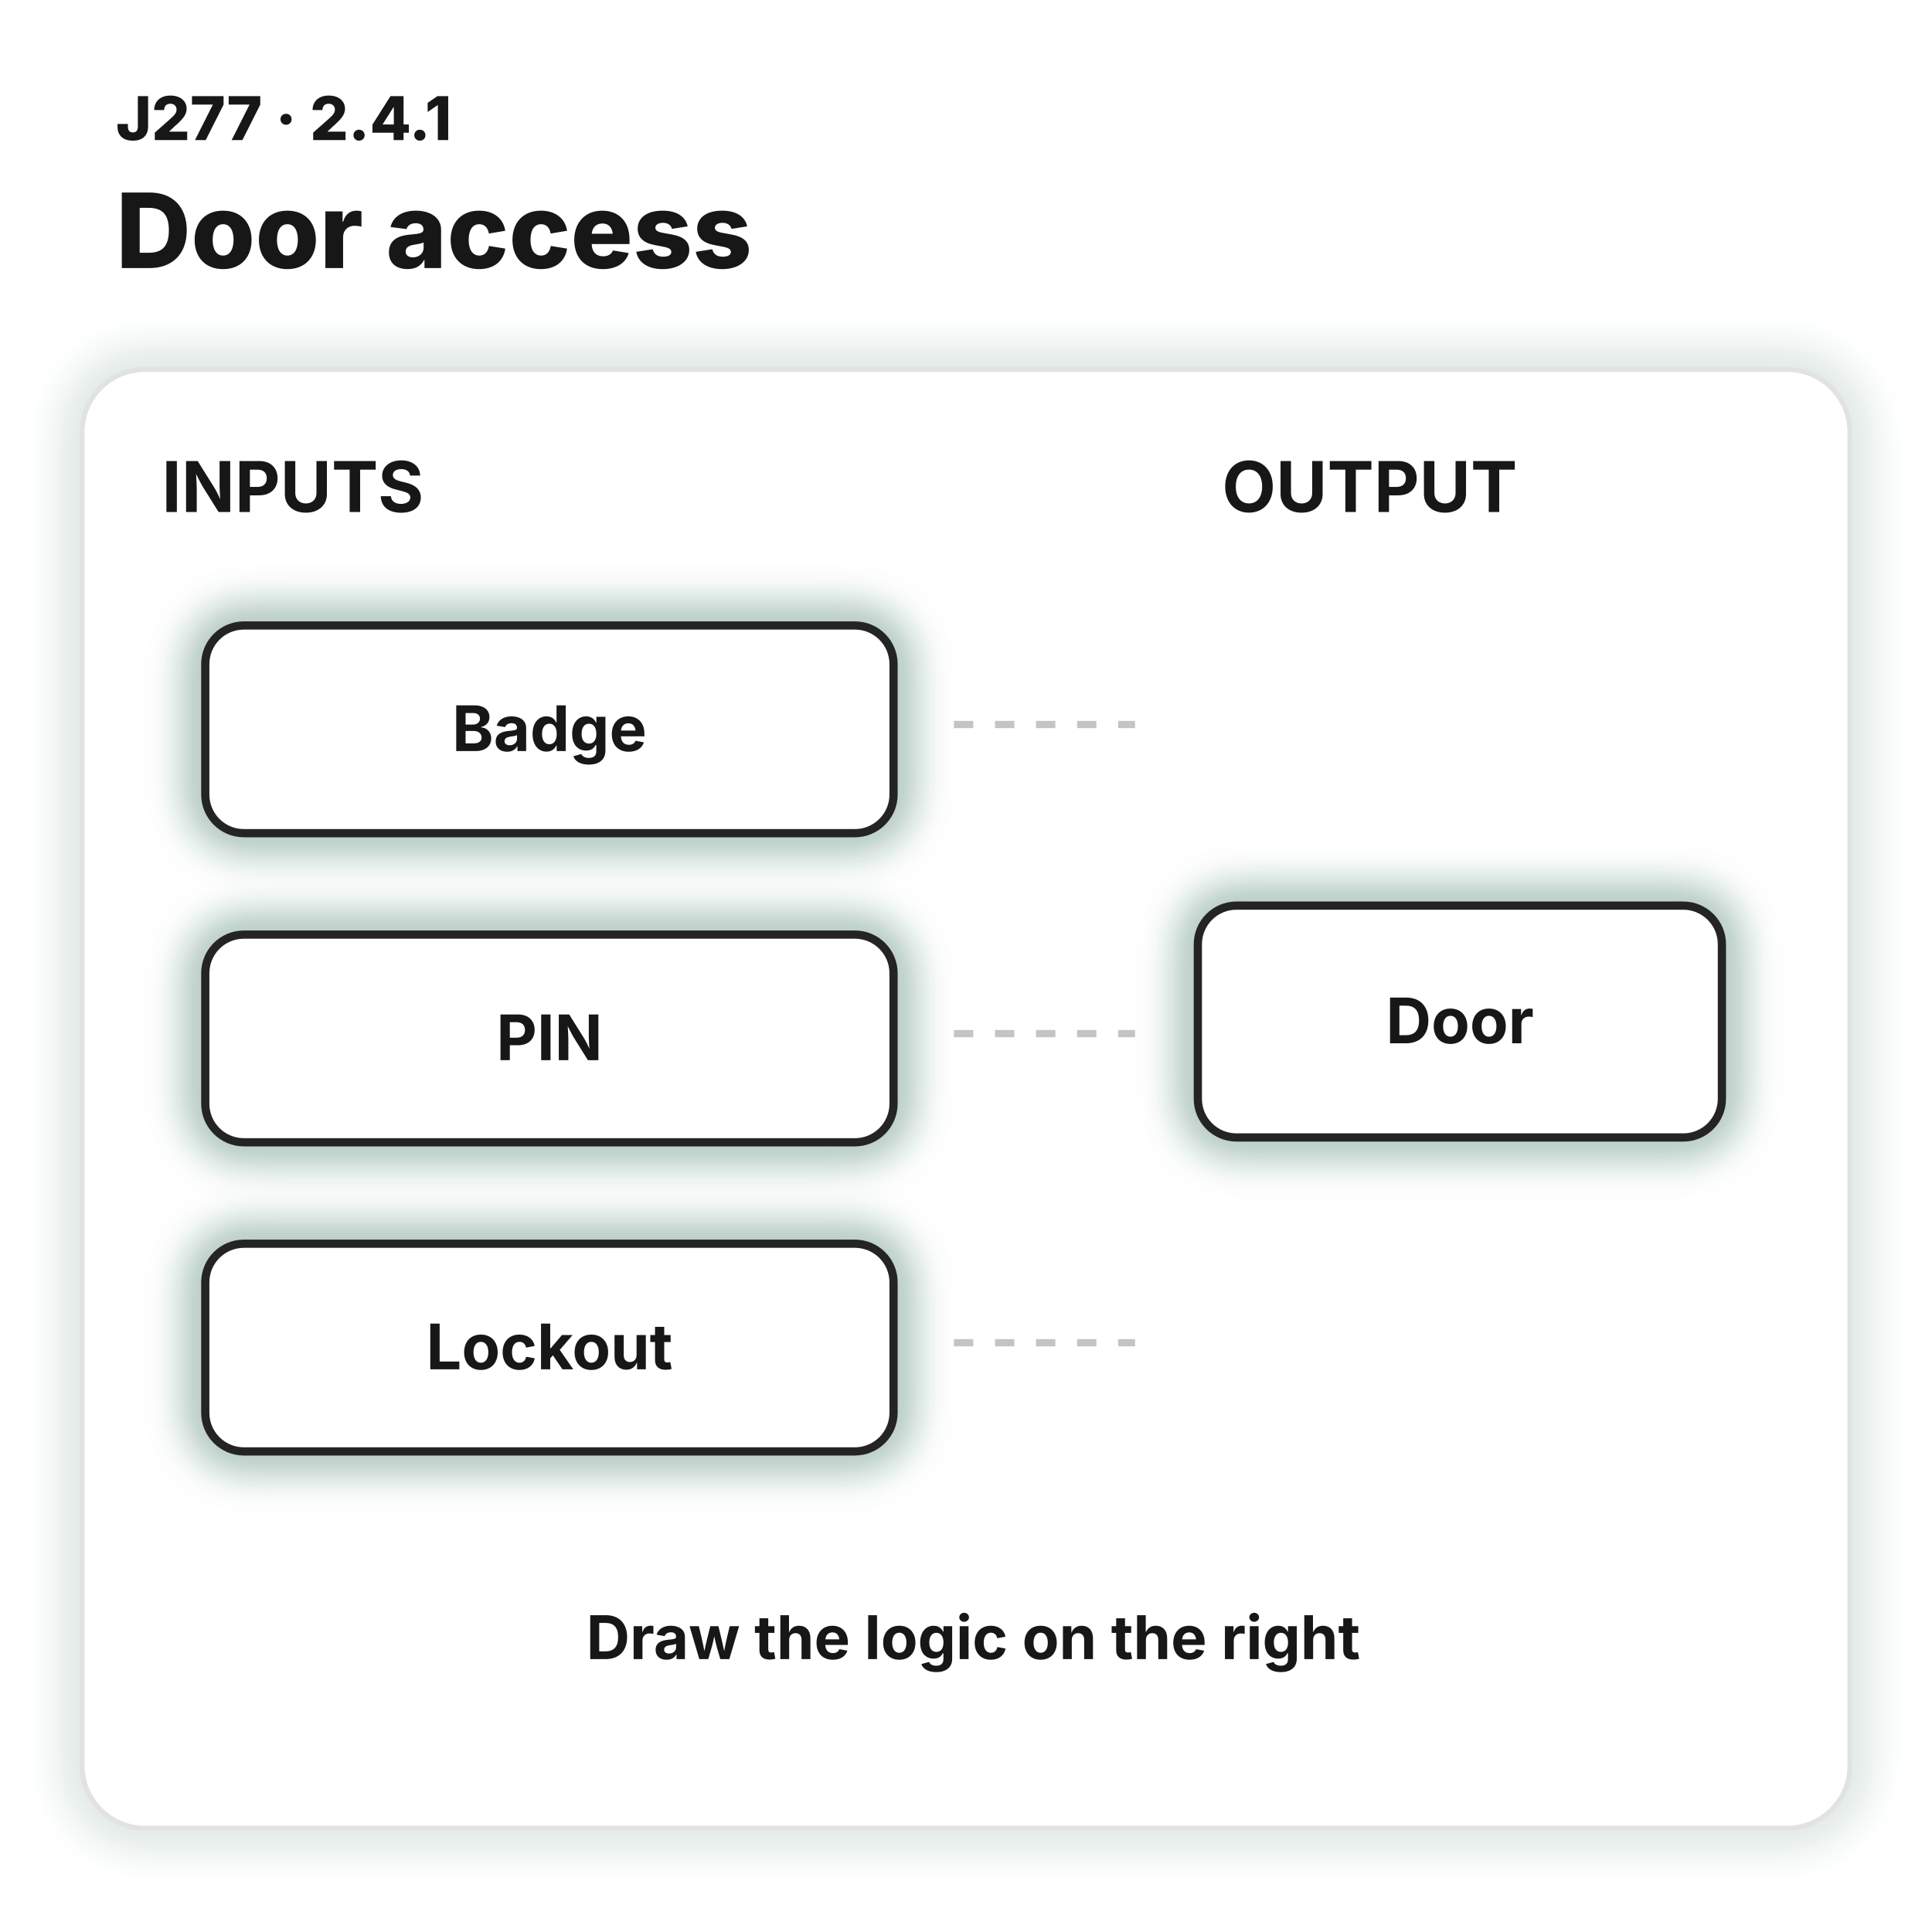
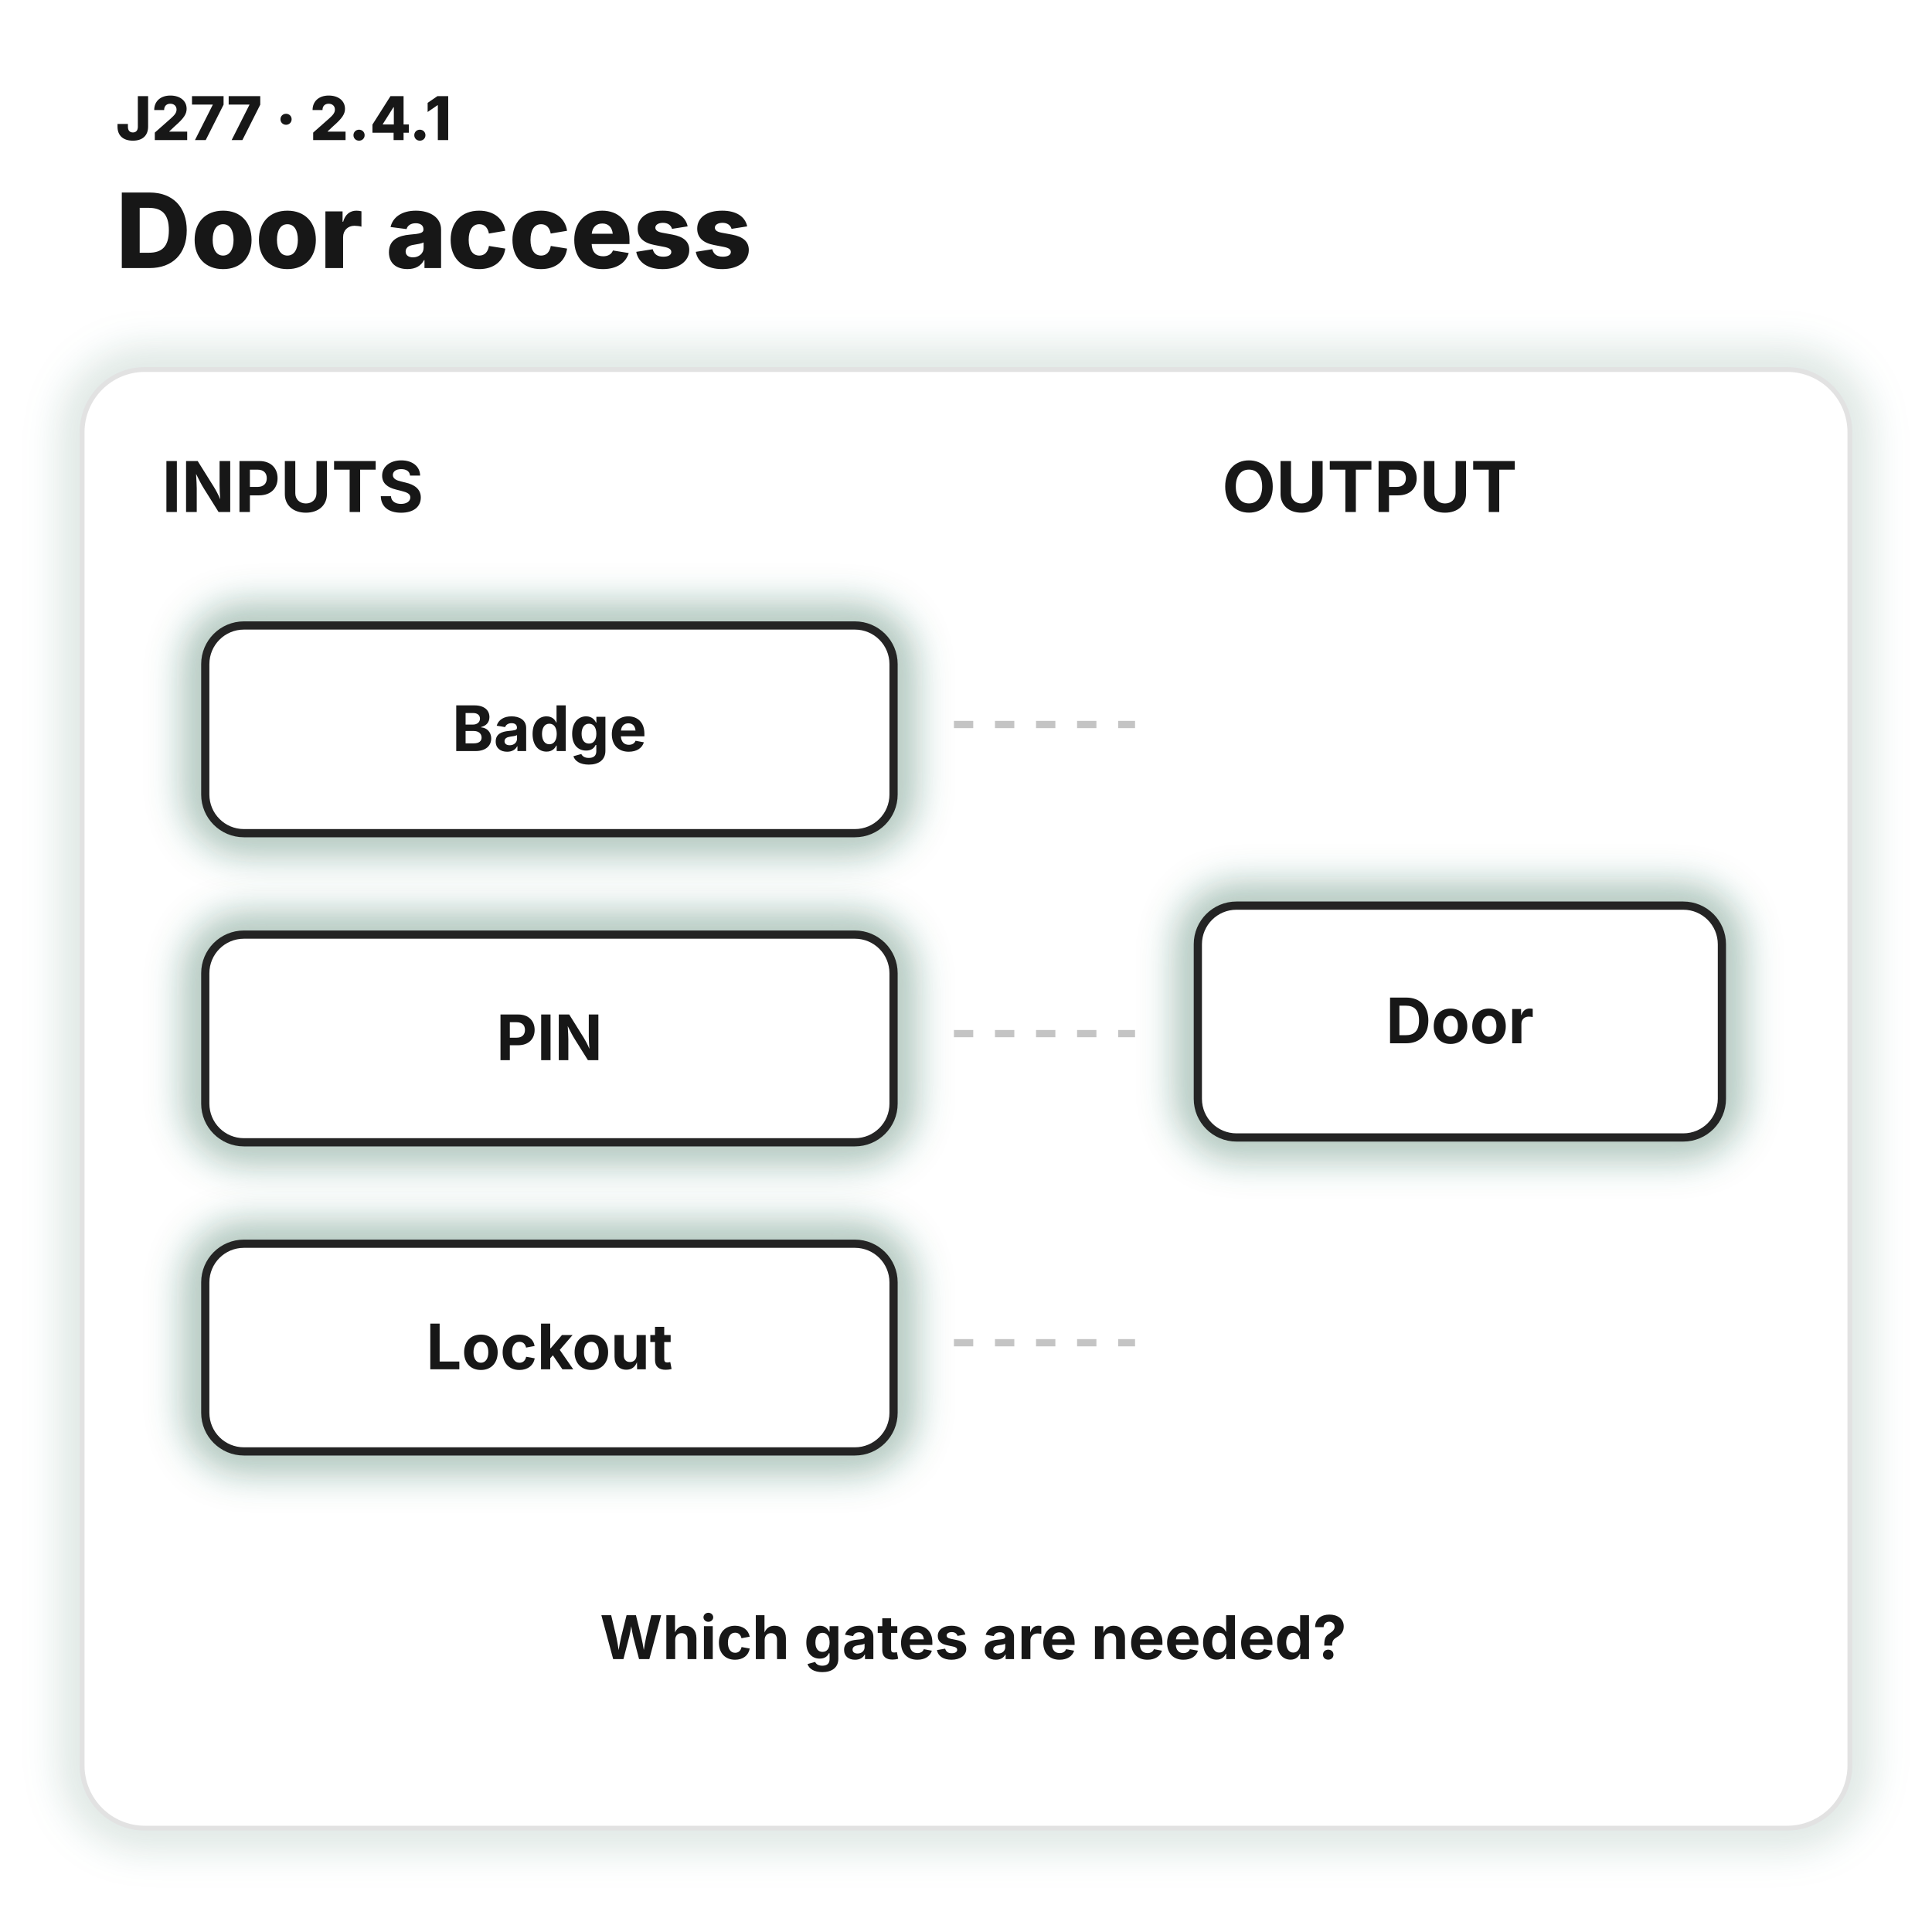
<svg xmlns="http://www.w3.org/2000/svg" viewBox="0 0 800 800" role="img" aria-labelledby="title desc">
  <defs>
    <filter id="schoolGlow" x="-70%" y="-80%" width="240%" height="260%">
      <feGaussianBlur stdDeviation="8" />
    </filter>
  </defs>
  <style>text{font-family:Inter,Arial,Helvetica,sans-serif;fill:#171717} .secondary{fill:#585858}</style>
  <rect width="800" height="800" fill="#FFFFFF" />
  <text x="48" y="58" font-size="25" font-weight="800">J277 · 2.4.1</text>
  <text x="48" y="111" font-size="43" font-weight="800">Door access</text>
  <rect x="34" y="153" width="732" height="604" rx="26" fill="none" stroke="#195B42" stroke-width="16" opacity="0.17" filter="url(#schoolGlow)" />
  <rect x="34" y="153" width="732" height="604" rx="26" fill="white" stroke="#E2E2E2" stroke-width="2" />
  <text x="67" y="212" text-anchor="start" font-size="29" font-weight="750">INPUTS</text>
  <text x="506" y="212" text-anchor="start" font-size="29" font-weight="750">OUTPUT</text>
  <rect x="85" y="259" width="285" height="86" rx="16" fill="none" stroke="#195B42" stroke-width="16" opacity="0.42" filter="url(#schoolGlow)" />
  <rect x="85" y="259" width="285" height="86" rx="16" fill="#FFFFFF" stroke="#242424" stroke-width="3.4" />
  <text x="227.5" y="311" text-anchor="middle" font-size="26" font-weight="750">Badge</text>
  <rect x="85" y="387" width="285" height="86" rx="16" fill="none" stroke="#195B42" stroke-width="16" opacity="0.42" filter="url(#schoolGlow)" />
  <rect x="85" y="387" width="285" height="86" rx="16" fill="#FFFFFF" stroke="#242424" stroke-width="3.4" />
  <text x="227.5" y="439" text-anchor="middle" font-size="26" font-weight="750">PIN</text>
  <rect x="85" y="515" width="285" height="86" rx="16" fill="none" stroke="#195B42" stroke-width="16" opacity="0.42" filter="url(#schoolGlow)" />
  <rect x="85" y="515" width="285" height="86" rx="16" fill="#FFFFFF" stroke="#242424" stroke-width="3.4" />
  <text x="227.5" y="567" text-anchor="middle" font-size="26" font-weight="750">Lockout</text>
  <rect x="496" y="375" width="217" height="96" rx="16" fill="none" stroke="#195B42" stroke-width="16" opacity="0.42" filter="url(#schoolGlow)" />
  <rect x="496" y="375" width="217" height="96" rx="16" fill="#FFFFFF" stroke="#242424" stroke-width="3.4" />
  <text x="604.5" y="432" text-anchor="middle" font-size="26" font-weight="750">Door</text>
  <path d="M395 300 H470" stroke="#C4C4C4" stroke-width="3" stroke-dasharray="8 9" />
  <path d="M395 428 H470" stroke="#C4C4C4" stroke-width="3" stroke-dasharray="8 9" />
  <path d="M395 556 H470" stroke="#C4C4C4" stroke-width="3" stroke-dasharray="8 9" />
-   <text x="403" y="687" text-anchor="middle" font-size="25" font-weight="750">Draw the logic on the right</text>
+   <text x="403" y="687" text-anchor="middle" font-size="25" font-weight="750">Which gates are needed?</text>
</svg>
